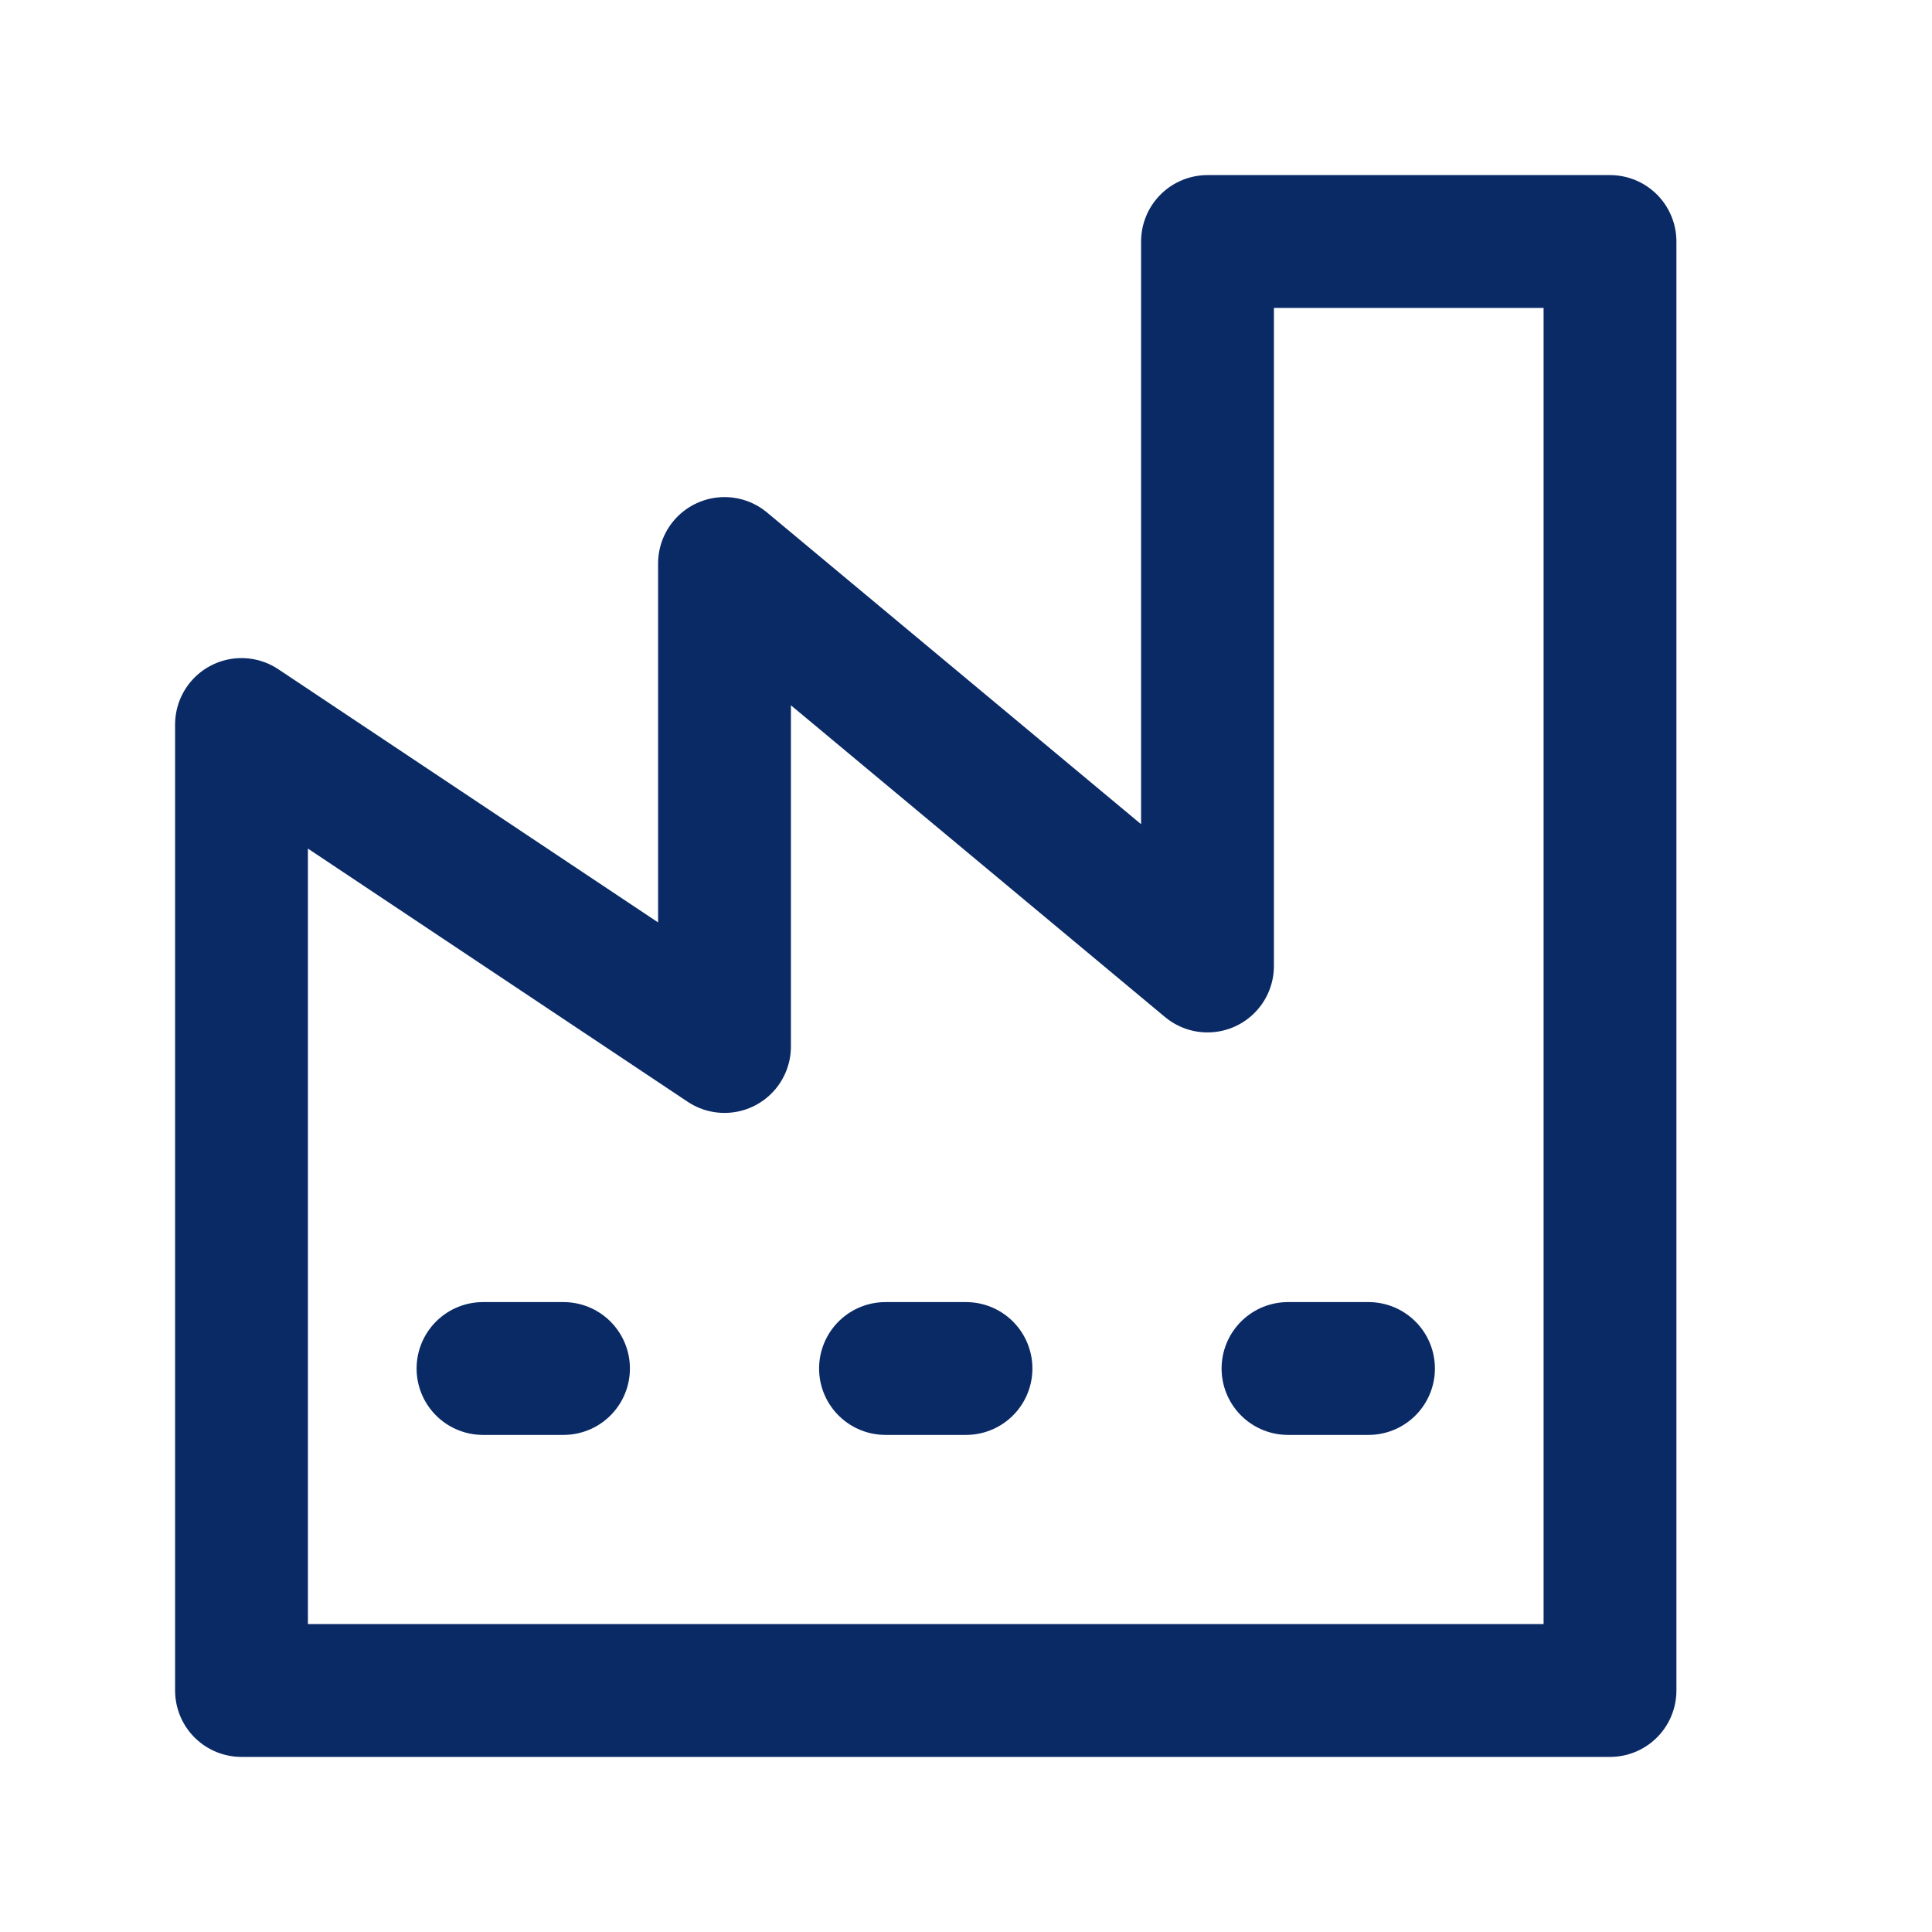
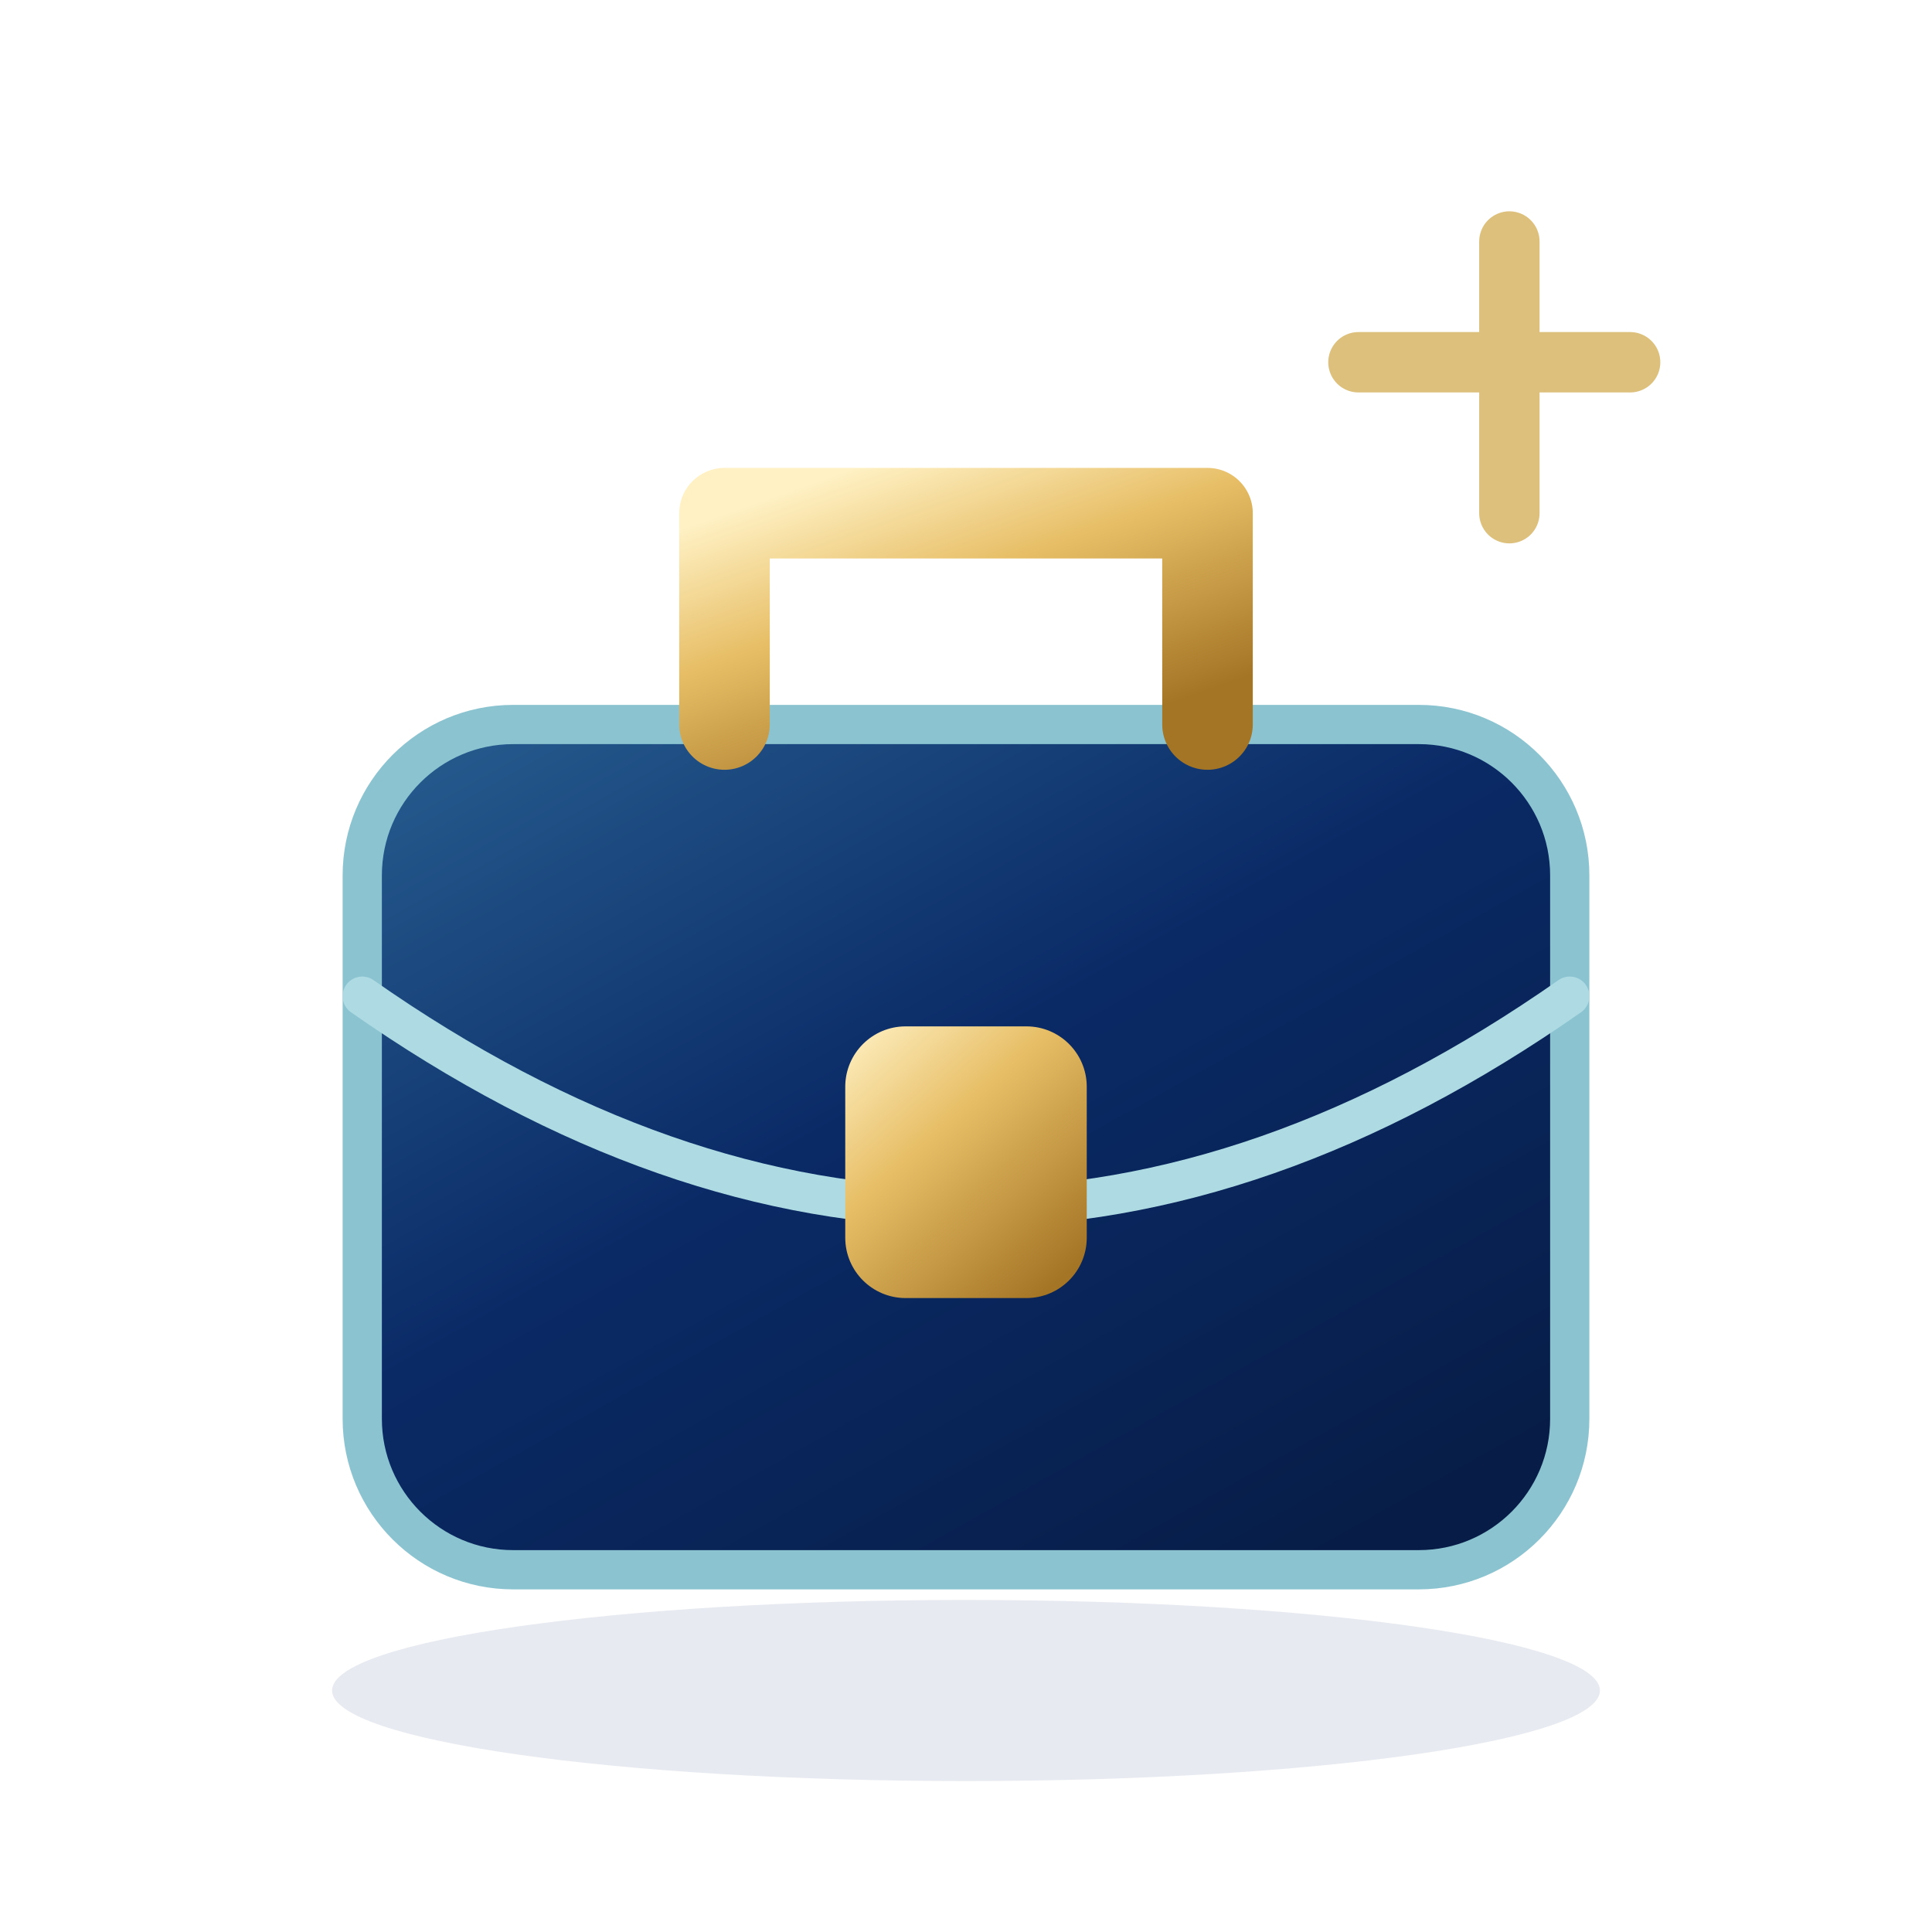
- <svg xmlns="http://www.w3.org/2000/svg" viewBox="0 0 24 24" fill="none" stroke="#0A2A66" stroke-width="1.65" stroke-linecap="round" stroke-linejoin="round">
-   <path d="M3 21V9l6 4V7l6 5V3h5v18zM6 17h1M11 17h1M16 17h1" />
+ <svg xmlns="http://www.w3.org/2000/svg" viewBox="0 0 64 64" fill="none">
+   <defs>
+     <linearGradient id="ink" x2=".8" y2="1">
+       <stop stop-color="#285F91" />
+       <stop offset=".48" stop-color="#0A2A66" />
+       <stop offset="1" stop-color="#071D47" />
+     </linearGradient>
+     <linearGradient id="metal" x2="1" y2="1">
+       <stop stop-color="#F4FDFF" />
+       <stop offset=".48" stop-color="#7CB5CD" />
+       <stop offset="1" stop-color="#38748F" />
+     </linearGradient>
+     <linearGradient id="gold" x2=".8" y2="1">
+       <stop stop-color="#FFF1C4" />
+       <stop offset=".42" stop-color="#E7BE66" />
+       <stop offset="1" stop-color="#A47525" />
+     </linearGradient>
+     <linearGradient id="teal" x2="1" y2="1">
+       <stop stop-color="#90E5C5" />
+       <stop offset=".5" stop-color="#168E84" />
+       <stop offset="1" stop-color="#085258" />
+     </linearGradient>
+   </defs>
+   <ellipse cx="32" cy="56" rx="21" ry="3" fill="#0A2A66" opacity=".1" />
+   <g stroke-linecap="round" stroke-linejoin="round" stroke-width="1.3">
+     <rect x="12" y="24" width="40" height="28" rx="5" fill="url(#ink)" stroke="#8BC4D0" />
+     <path d="M24 24v-7h16v7" fill="none" stroke="url(#gold)" stroke-width="3" />
+     <path d="M12 33q20 14 40 0" fill="none" stroke="#AEDBE3" />
+     <rect x="28" y="34" width="8" height="9" rx="2" fill="url(#gold)" />
+     <path d="M45 12h9m-4-4v9" stroke="#DCC07C" stroke-width="2" />
+   </g>
</svg>
